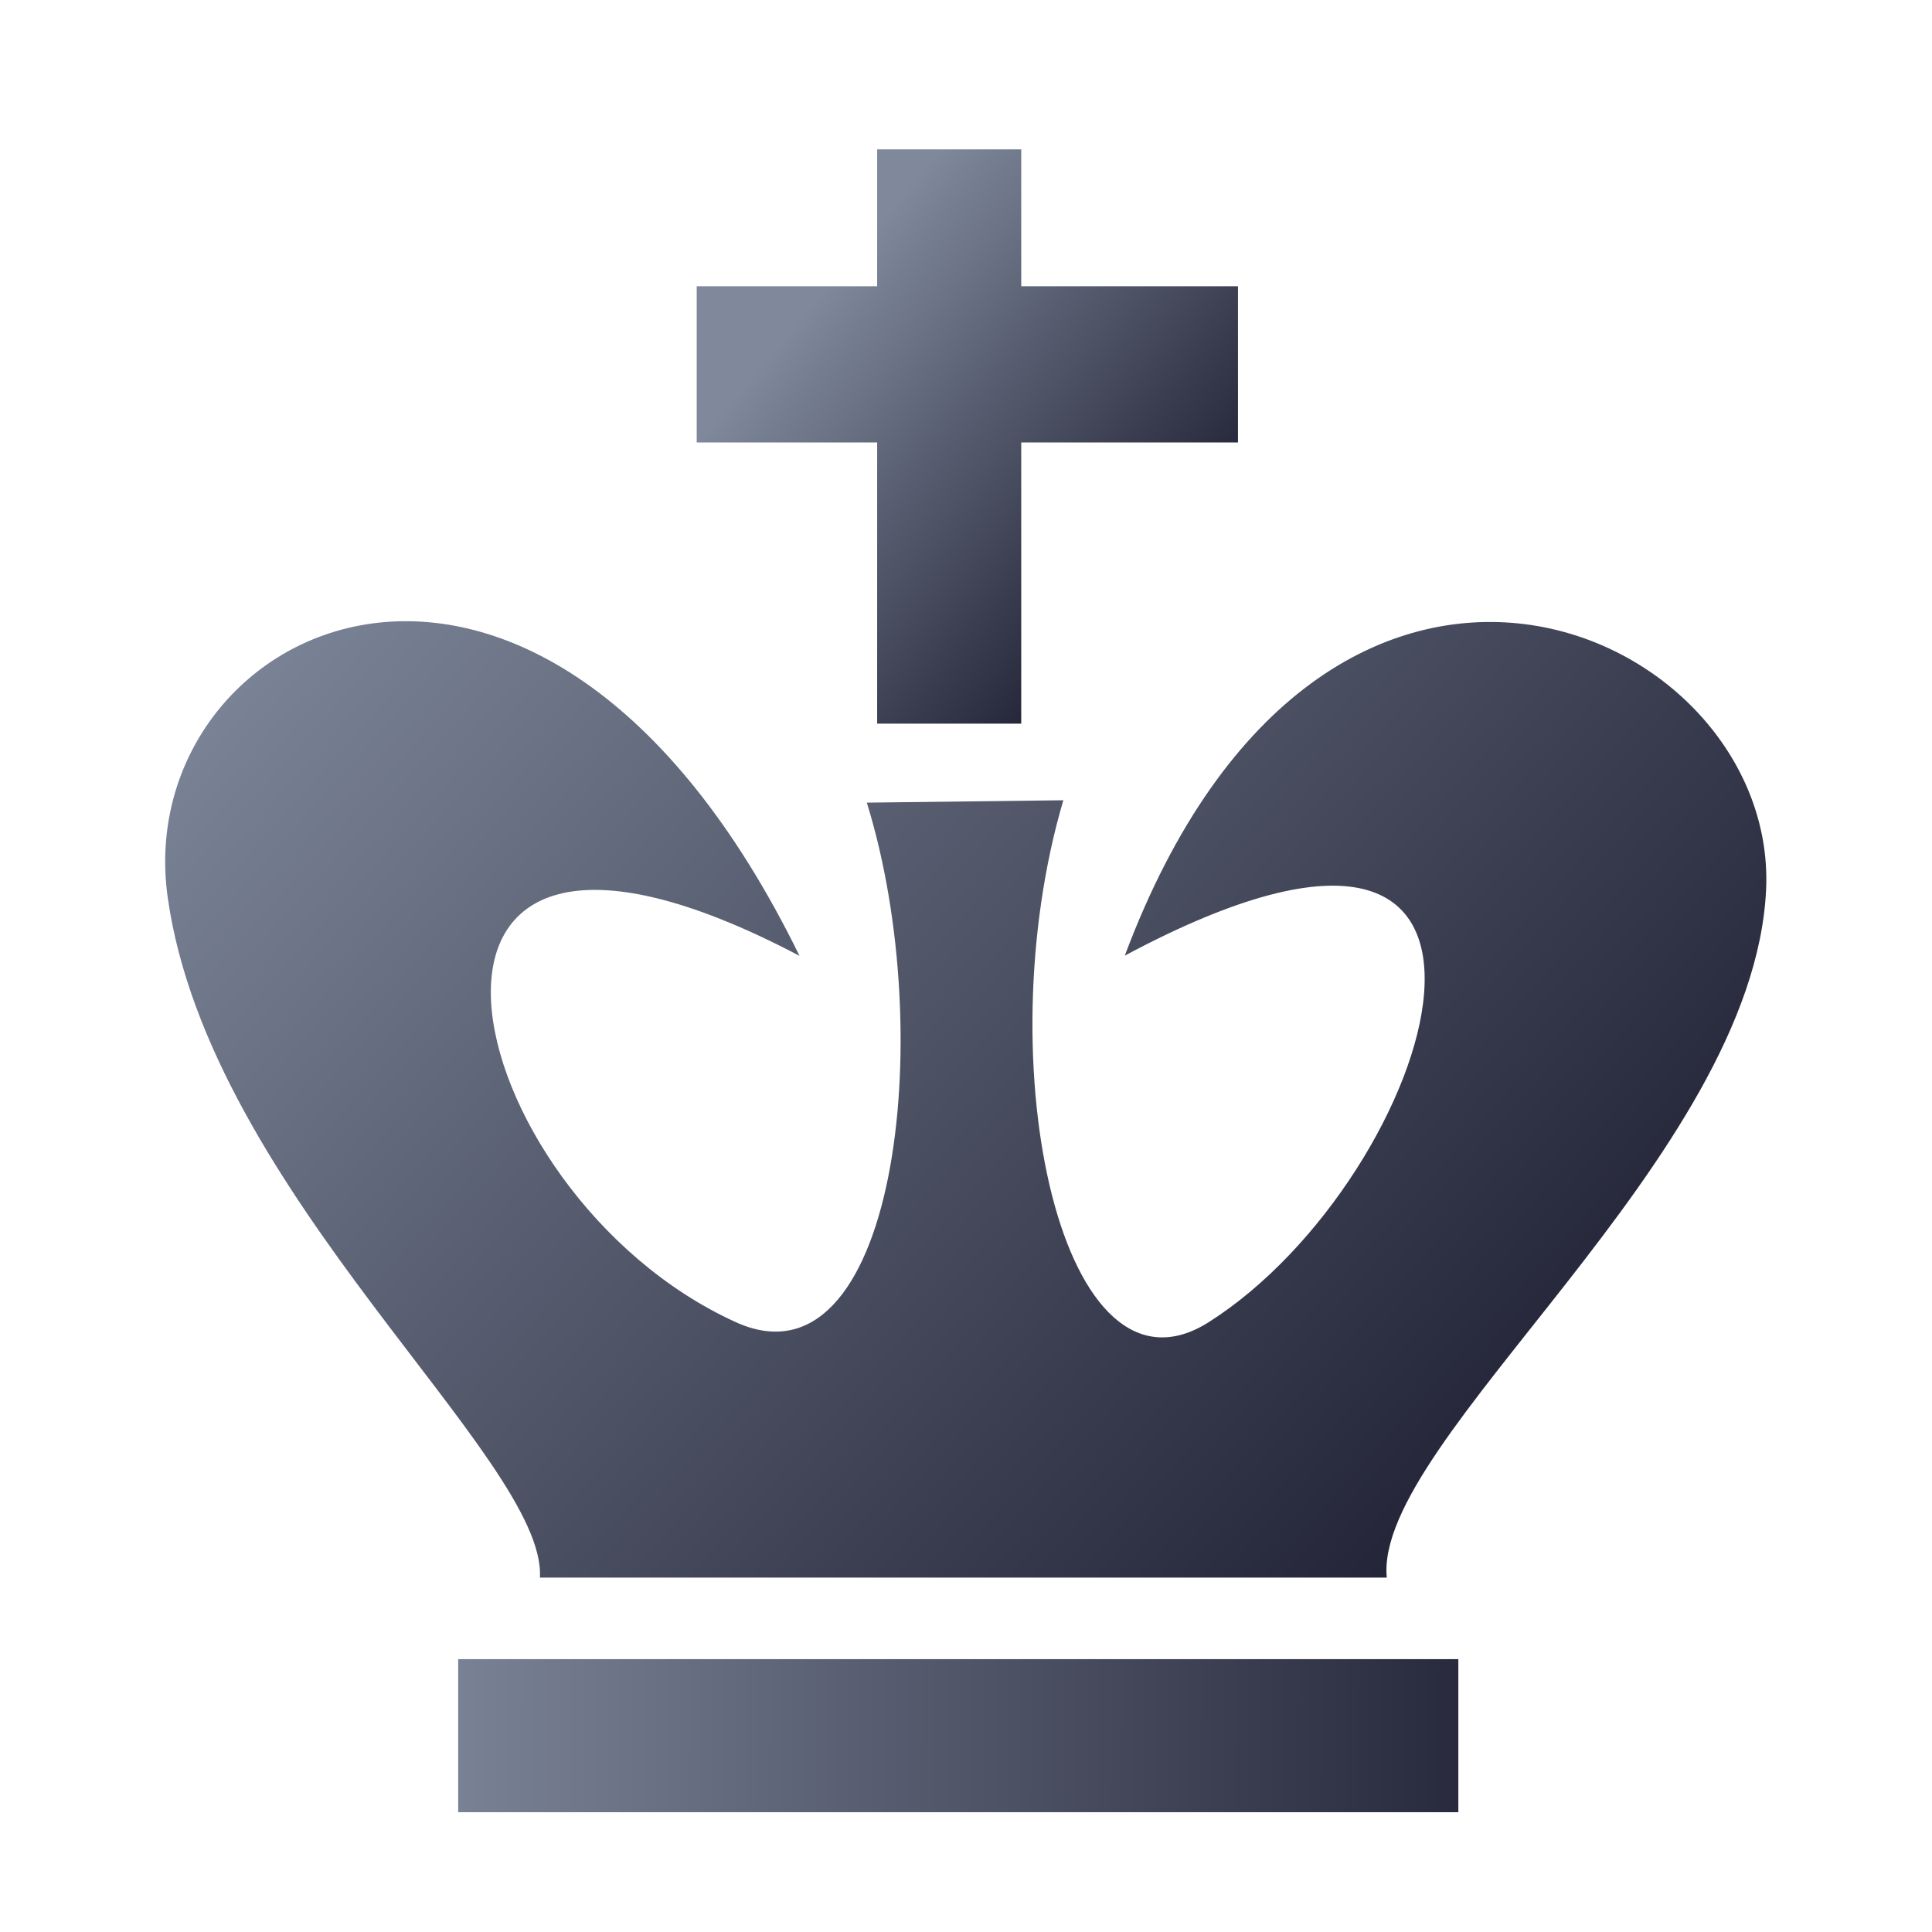
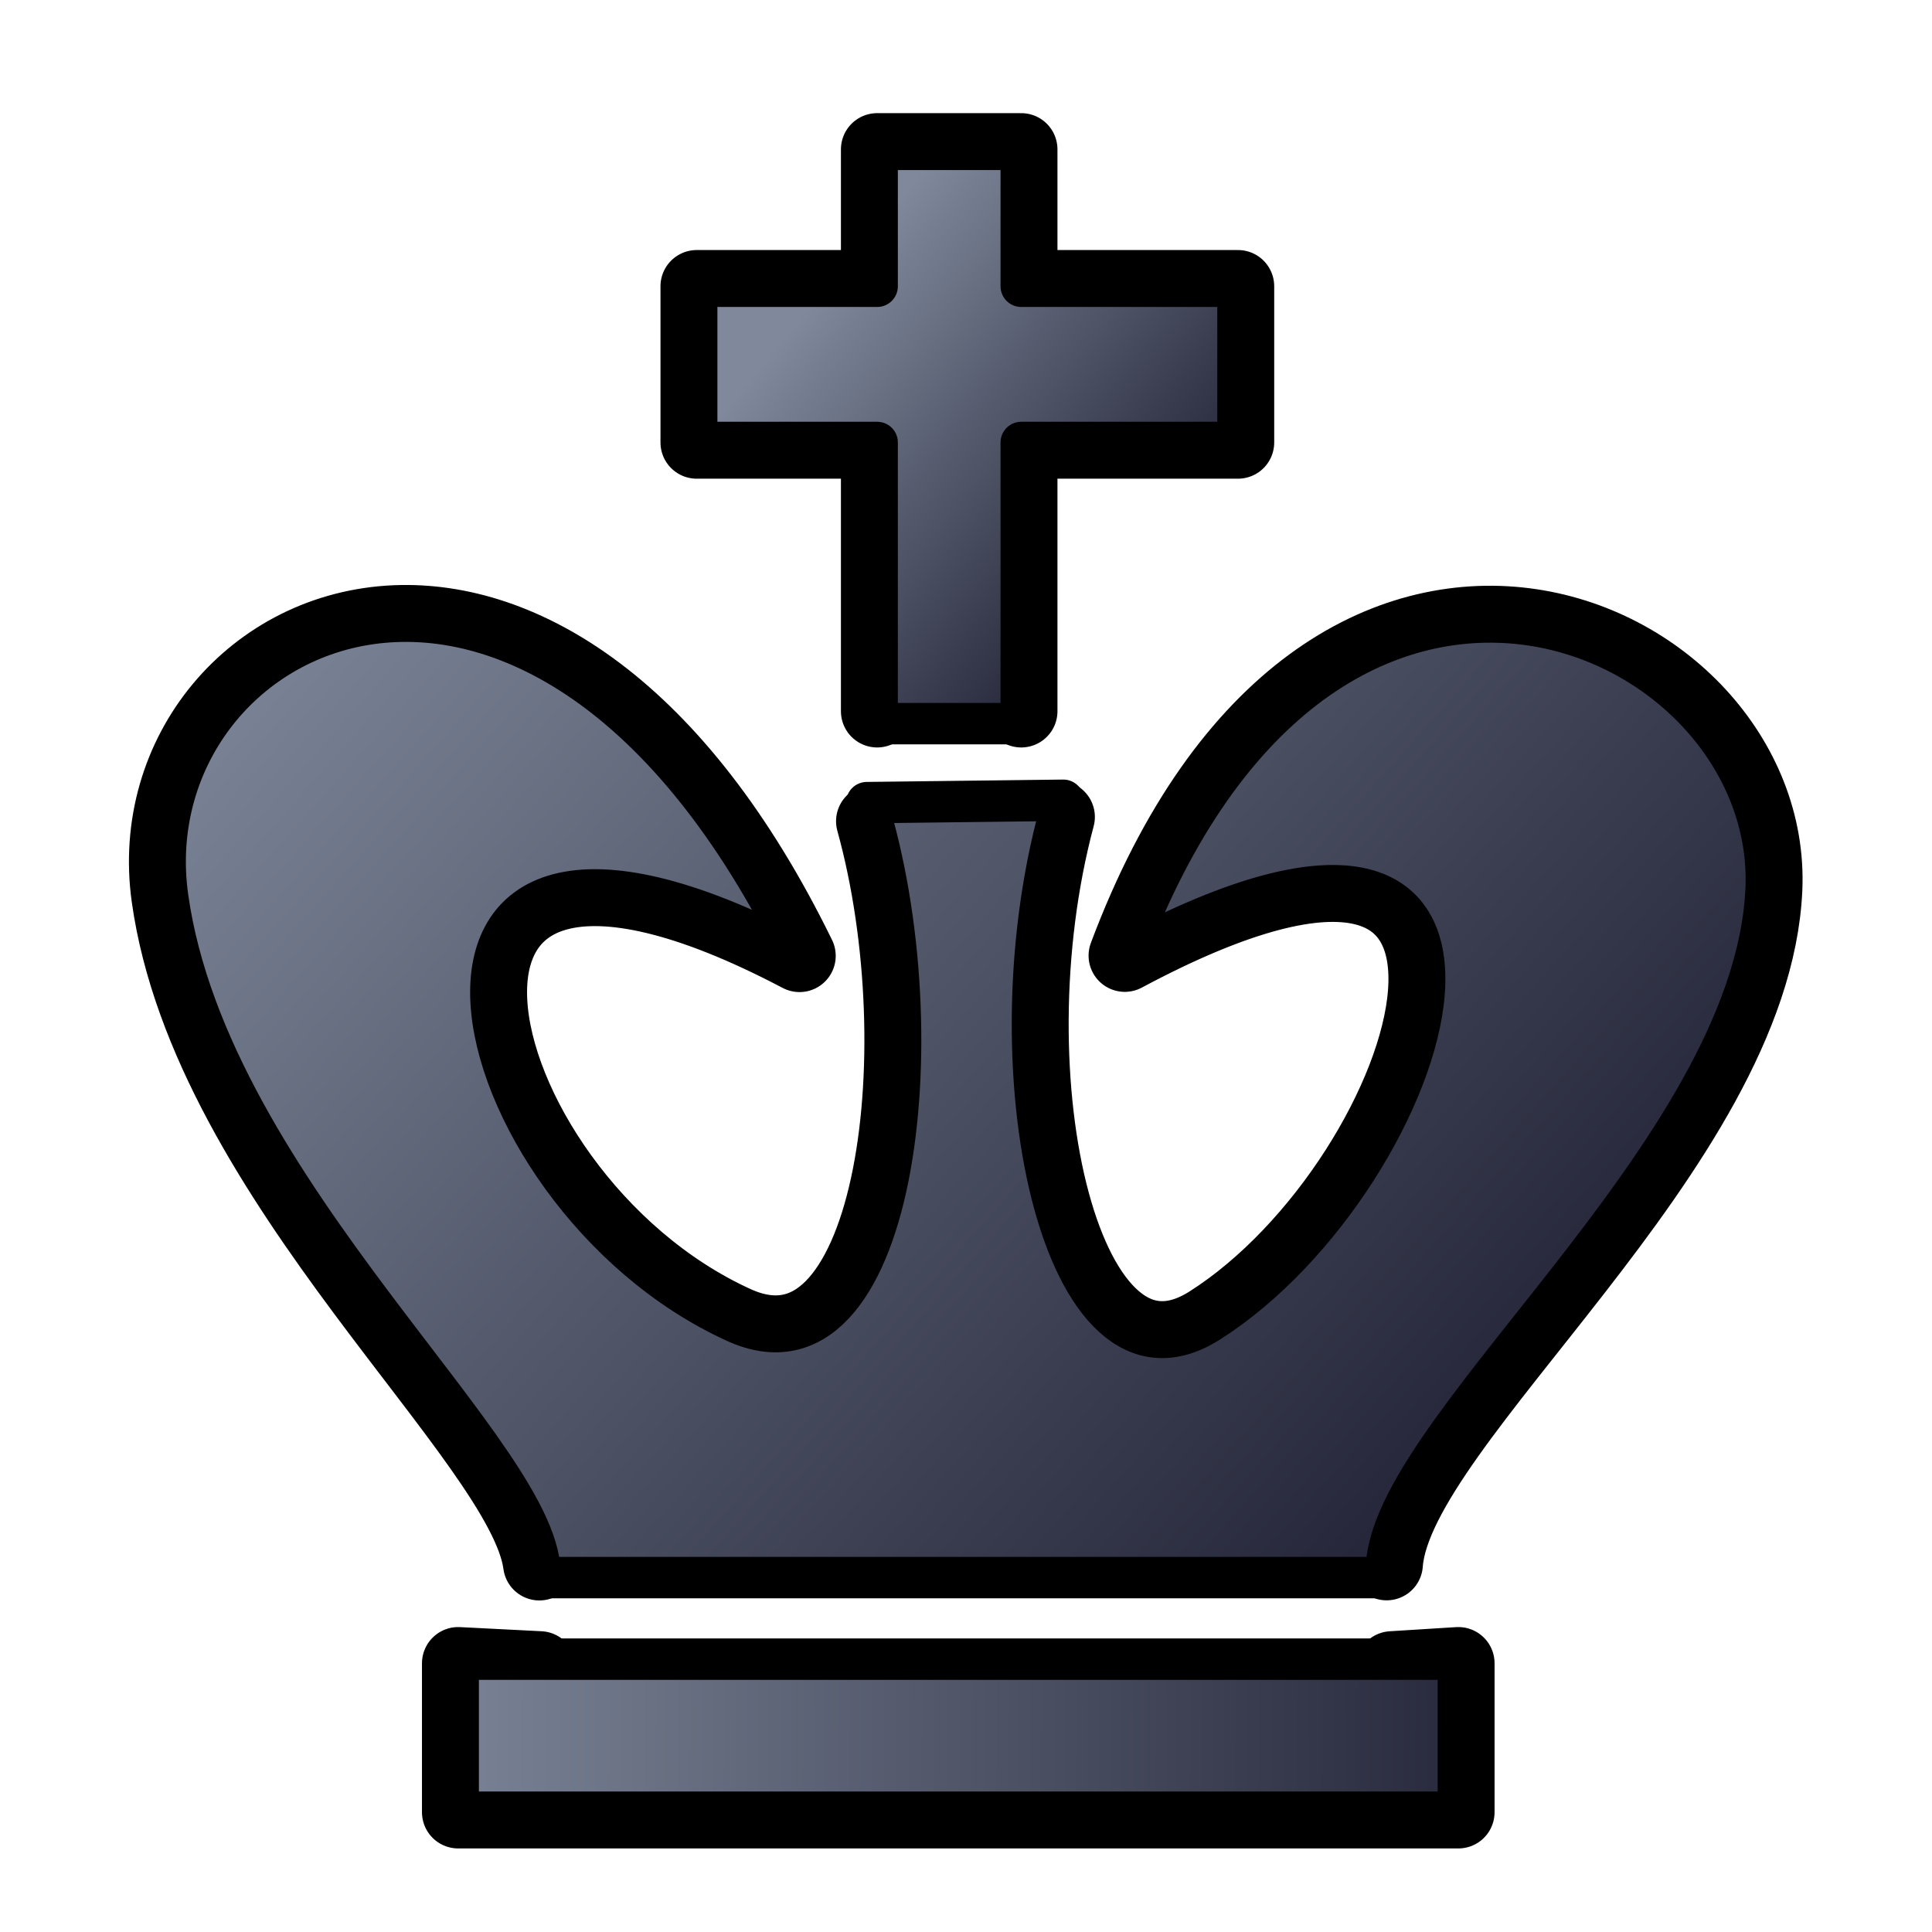
<svg xmlns="http://www.w3.org/2000/svg" xmlns:xlink="http://www.w3.org/1999/xlink" id="king" width="700pt" height="700pt" version="1.0" viewBox="0 0 933.333 933.333">
+   <style id="style-base">.base{fill-opacity:1;fill-rule:evenodd;stroke-miterlimit:4;stroke-dasharray:none;stroke-linecap:round;stroke-linejoin:round;stroke-opacity:1}.stroke-medium{stroke-width:20}.stroke-color{stroke:#000}</style>
  <defs id="defs36222">
    <linearGradient id="fillGradient">
      <stop id="stop0" offset="0" style="stop-color:#7f899b;stop-opacity:1" />
      <stop id="stop1" offset="1" style="stop-color:#1c1c2f;stop-opacity:1" />
    </linearGradient>
    <linearGradient xlink:href="#fillGradient" id="base-gradient" x1="163.113" x2="702.697" y1="776.638" y2="778.811" gradientTransform="translate(1.366 -39.6) scale(1.10917)" gradientUnits="userSpaceOnUse" />
    <linearGradient xlink:href="#fillGradient" id="main-gradient" x1="150.079" x2="694.007" y1="255.254" y2="740.063" gradientTransform="translate(-23.256 -49.86) scale(1.10917)" gradientUnits="userSpaceOnUse" />
    <linearGradient xlink:href="#fillGradient" id="cross-gradient" x1="375.068" x2="535.576" y1="176.416" y2="308.934" gradientTransform="translate(-23.256 -49.86) scale(1.10917)" gradientUnits="userSpaceOnUse" />
  </defs>
  <path id="boundary" d="M493.348 343.592v-129.84H598.06v-75.459H493.348V72.16h-69.602v66.133h-87.174v75.459h87.174v129.84m-2.358 53.141c31.212 112.7 9 276.095-66 241.96-137.19-62.44-188.192-292.18 30.844-176.93-59.33-121.286-134.17-163.98-195.037-161.568-68.981 2.735-120.017 63.407-110.19 133.268 19.373 137.709 171.584 262.12 179.55 322.2m409.326-.058c4.987-68.476 177.617-200.398 183.316-326.025 5.65-126.94-213.43-225.252-309.818 32.078 221.543-118.496 150.548 107.25 40.601 177.035-69.352 44.02-106.305-117.674-72.556-244.036m-250.62 410.864-39.452-2v71.946h483.16V803.52l-32.12 2" class="base stroke-color" style="fill:none;stroke-width:35" />
  <path id="cross" d="M423.747 72.16v66.134h-87.174v75.458h87.174v135.84h69.6v-135.84H598.06v-75.458H493.348V72.159Z" class="base stroke-color stroke-medium" style="fill:url(#cross-gradient)" />
  <path id="main" d="M543.378 461.659c221.544-118.496 150.55 107.25 40.603 177.035-70.836 44.961-107.872-124.686-70.293-252.094l-94.939 1.144c35.009 112.745 13.658 286.004-63.361 250.95-137.192-62.44-188.193-292.18 30.844-176.93C259.659 203.019 62.507 301.959 81.007 433.462c20.095 142.853 183.137 271.395 179.824 328.662h409.111c-6.554-66.35 177.37-202.804 183.256-332.544 5.65-126.94-213.432-225.252-309.82 32.079Z" class="base stroke-color stroke-medium" style="fill:url(#main-gradient)" />
  <path id="base" d="M221.352 801.521h483.16v73.945h-483.16z" class="base stroke-color stroke-medium" style="fill:url(#base-gradient)" />
</svg>
